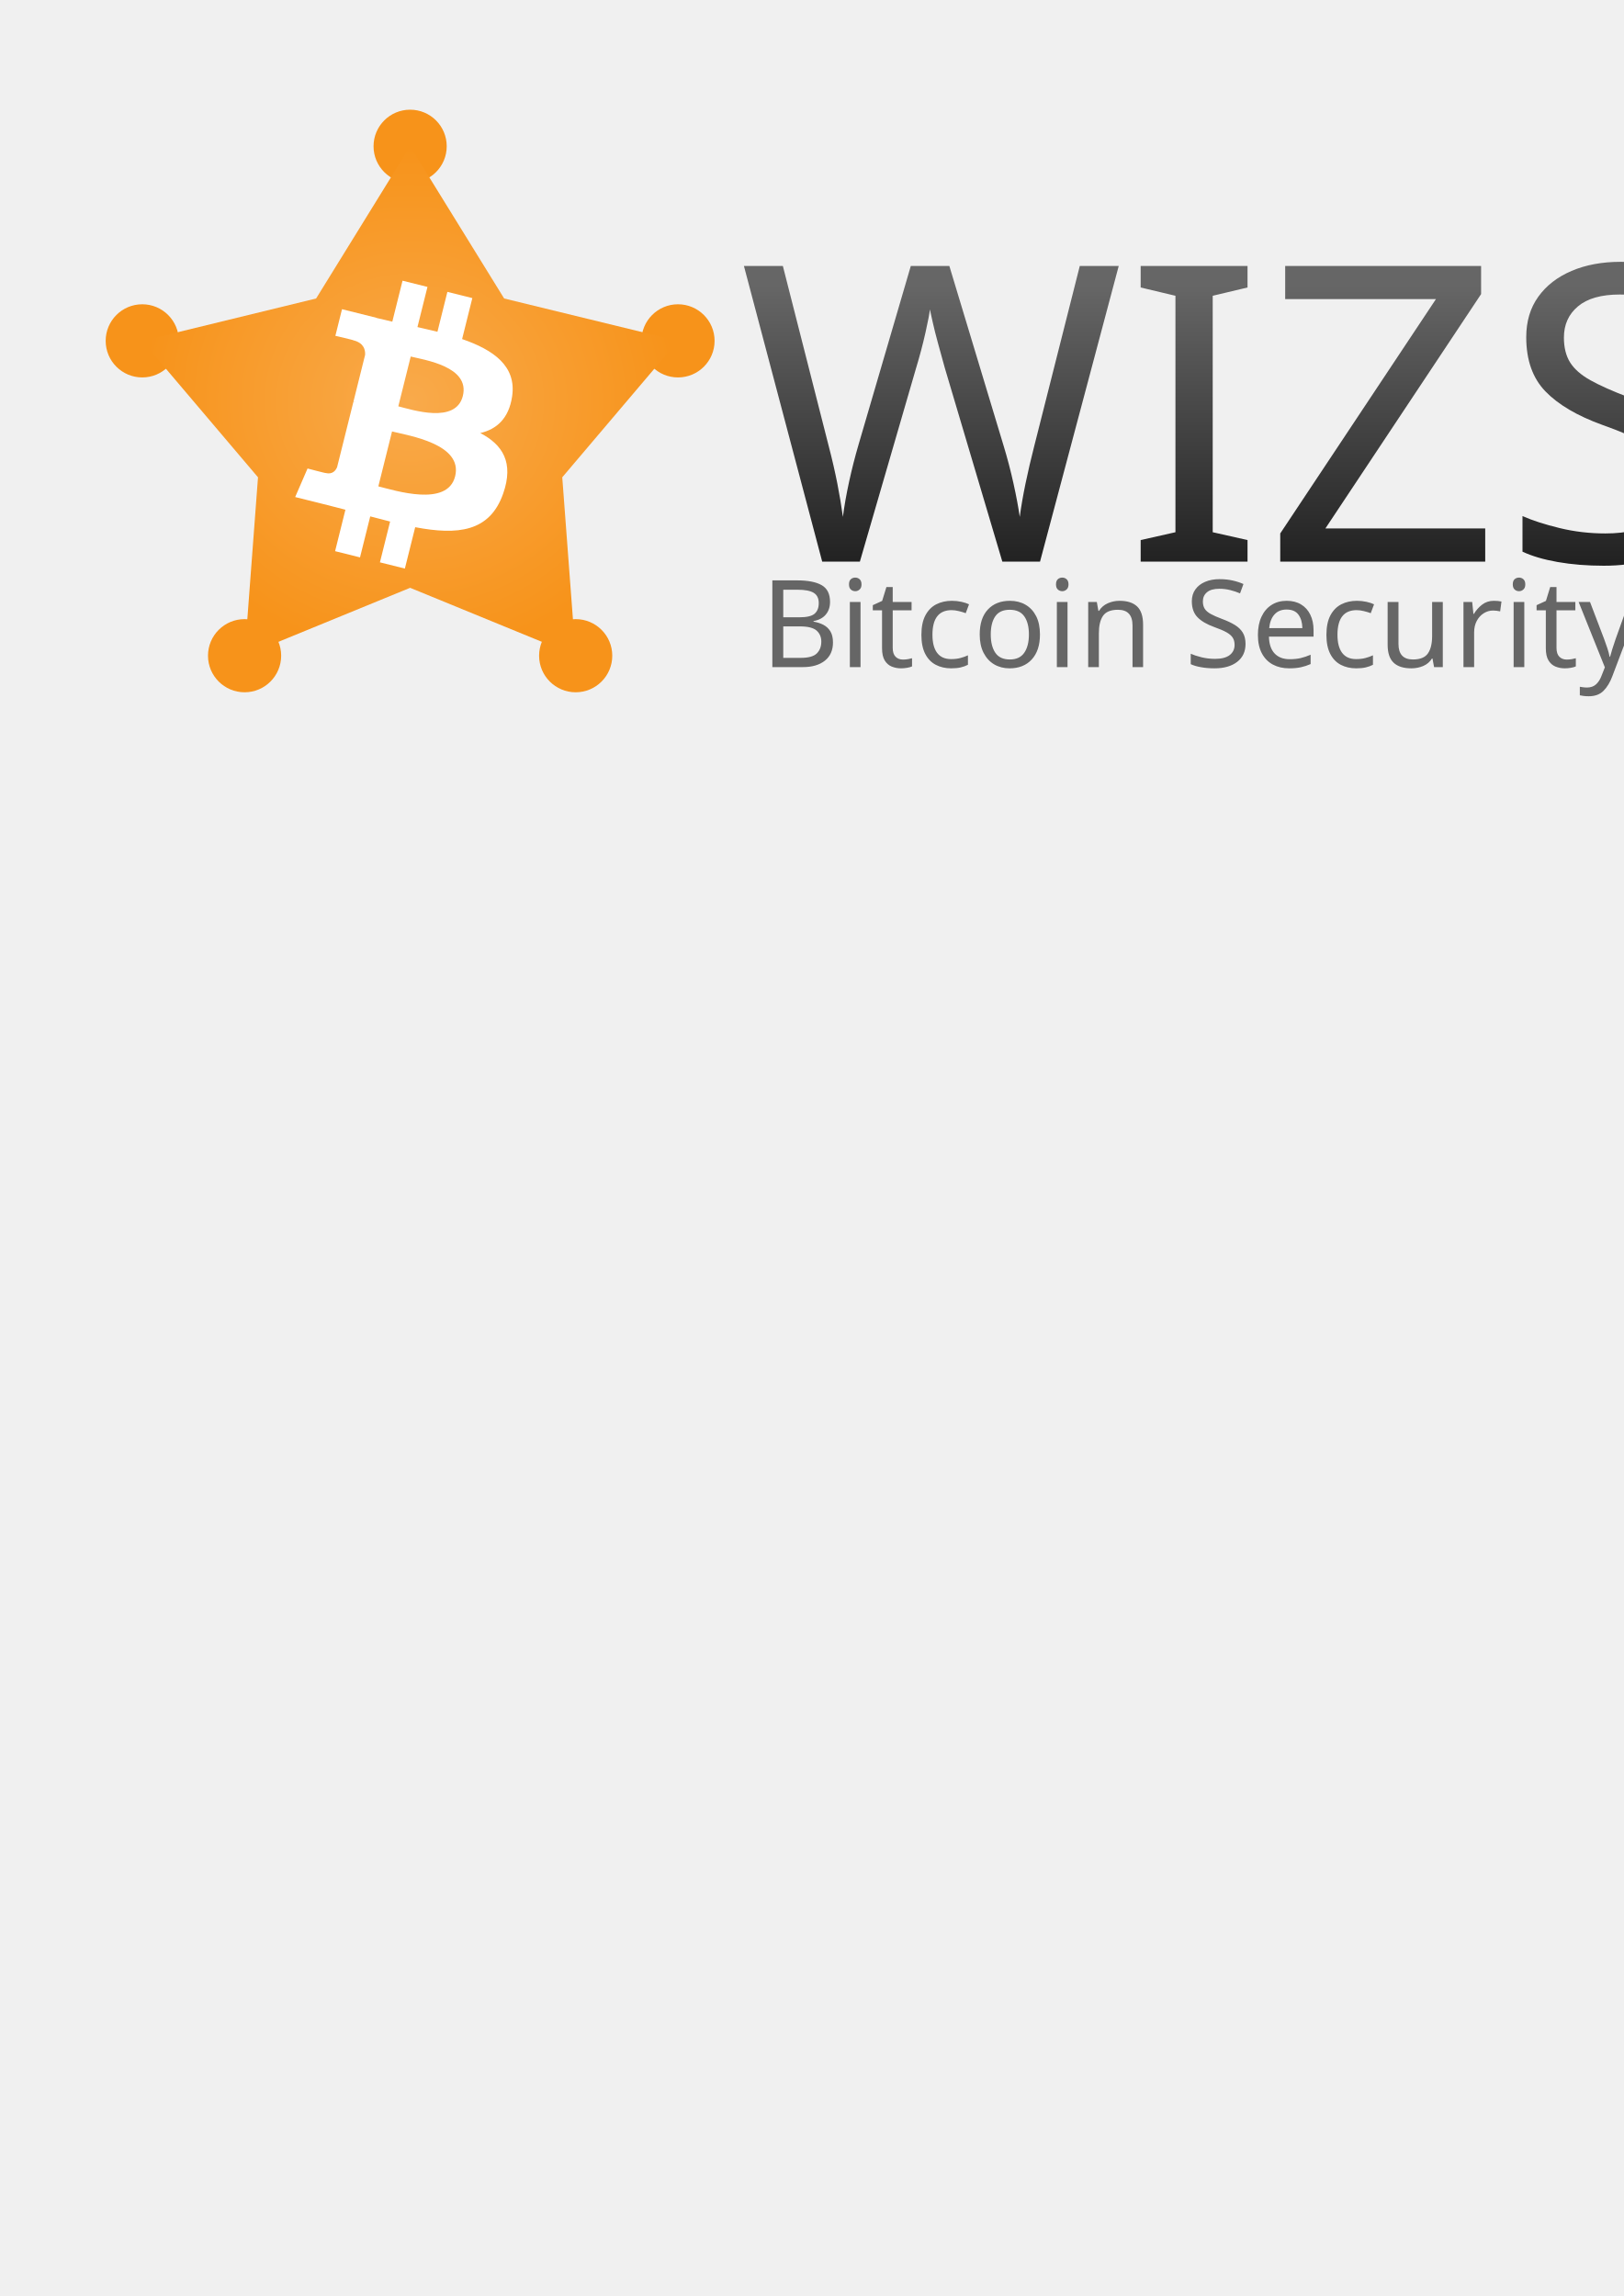
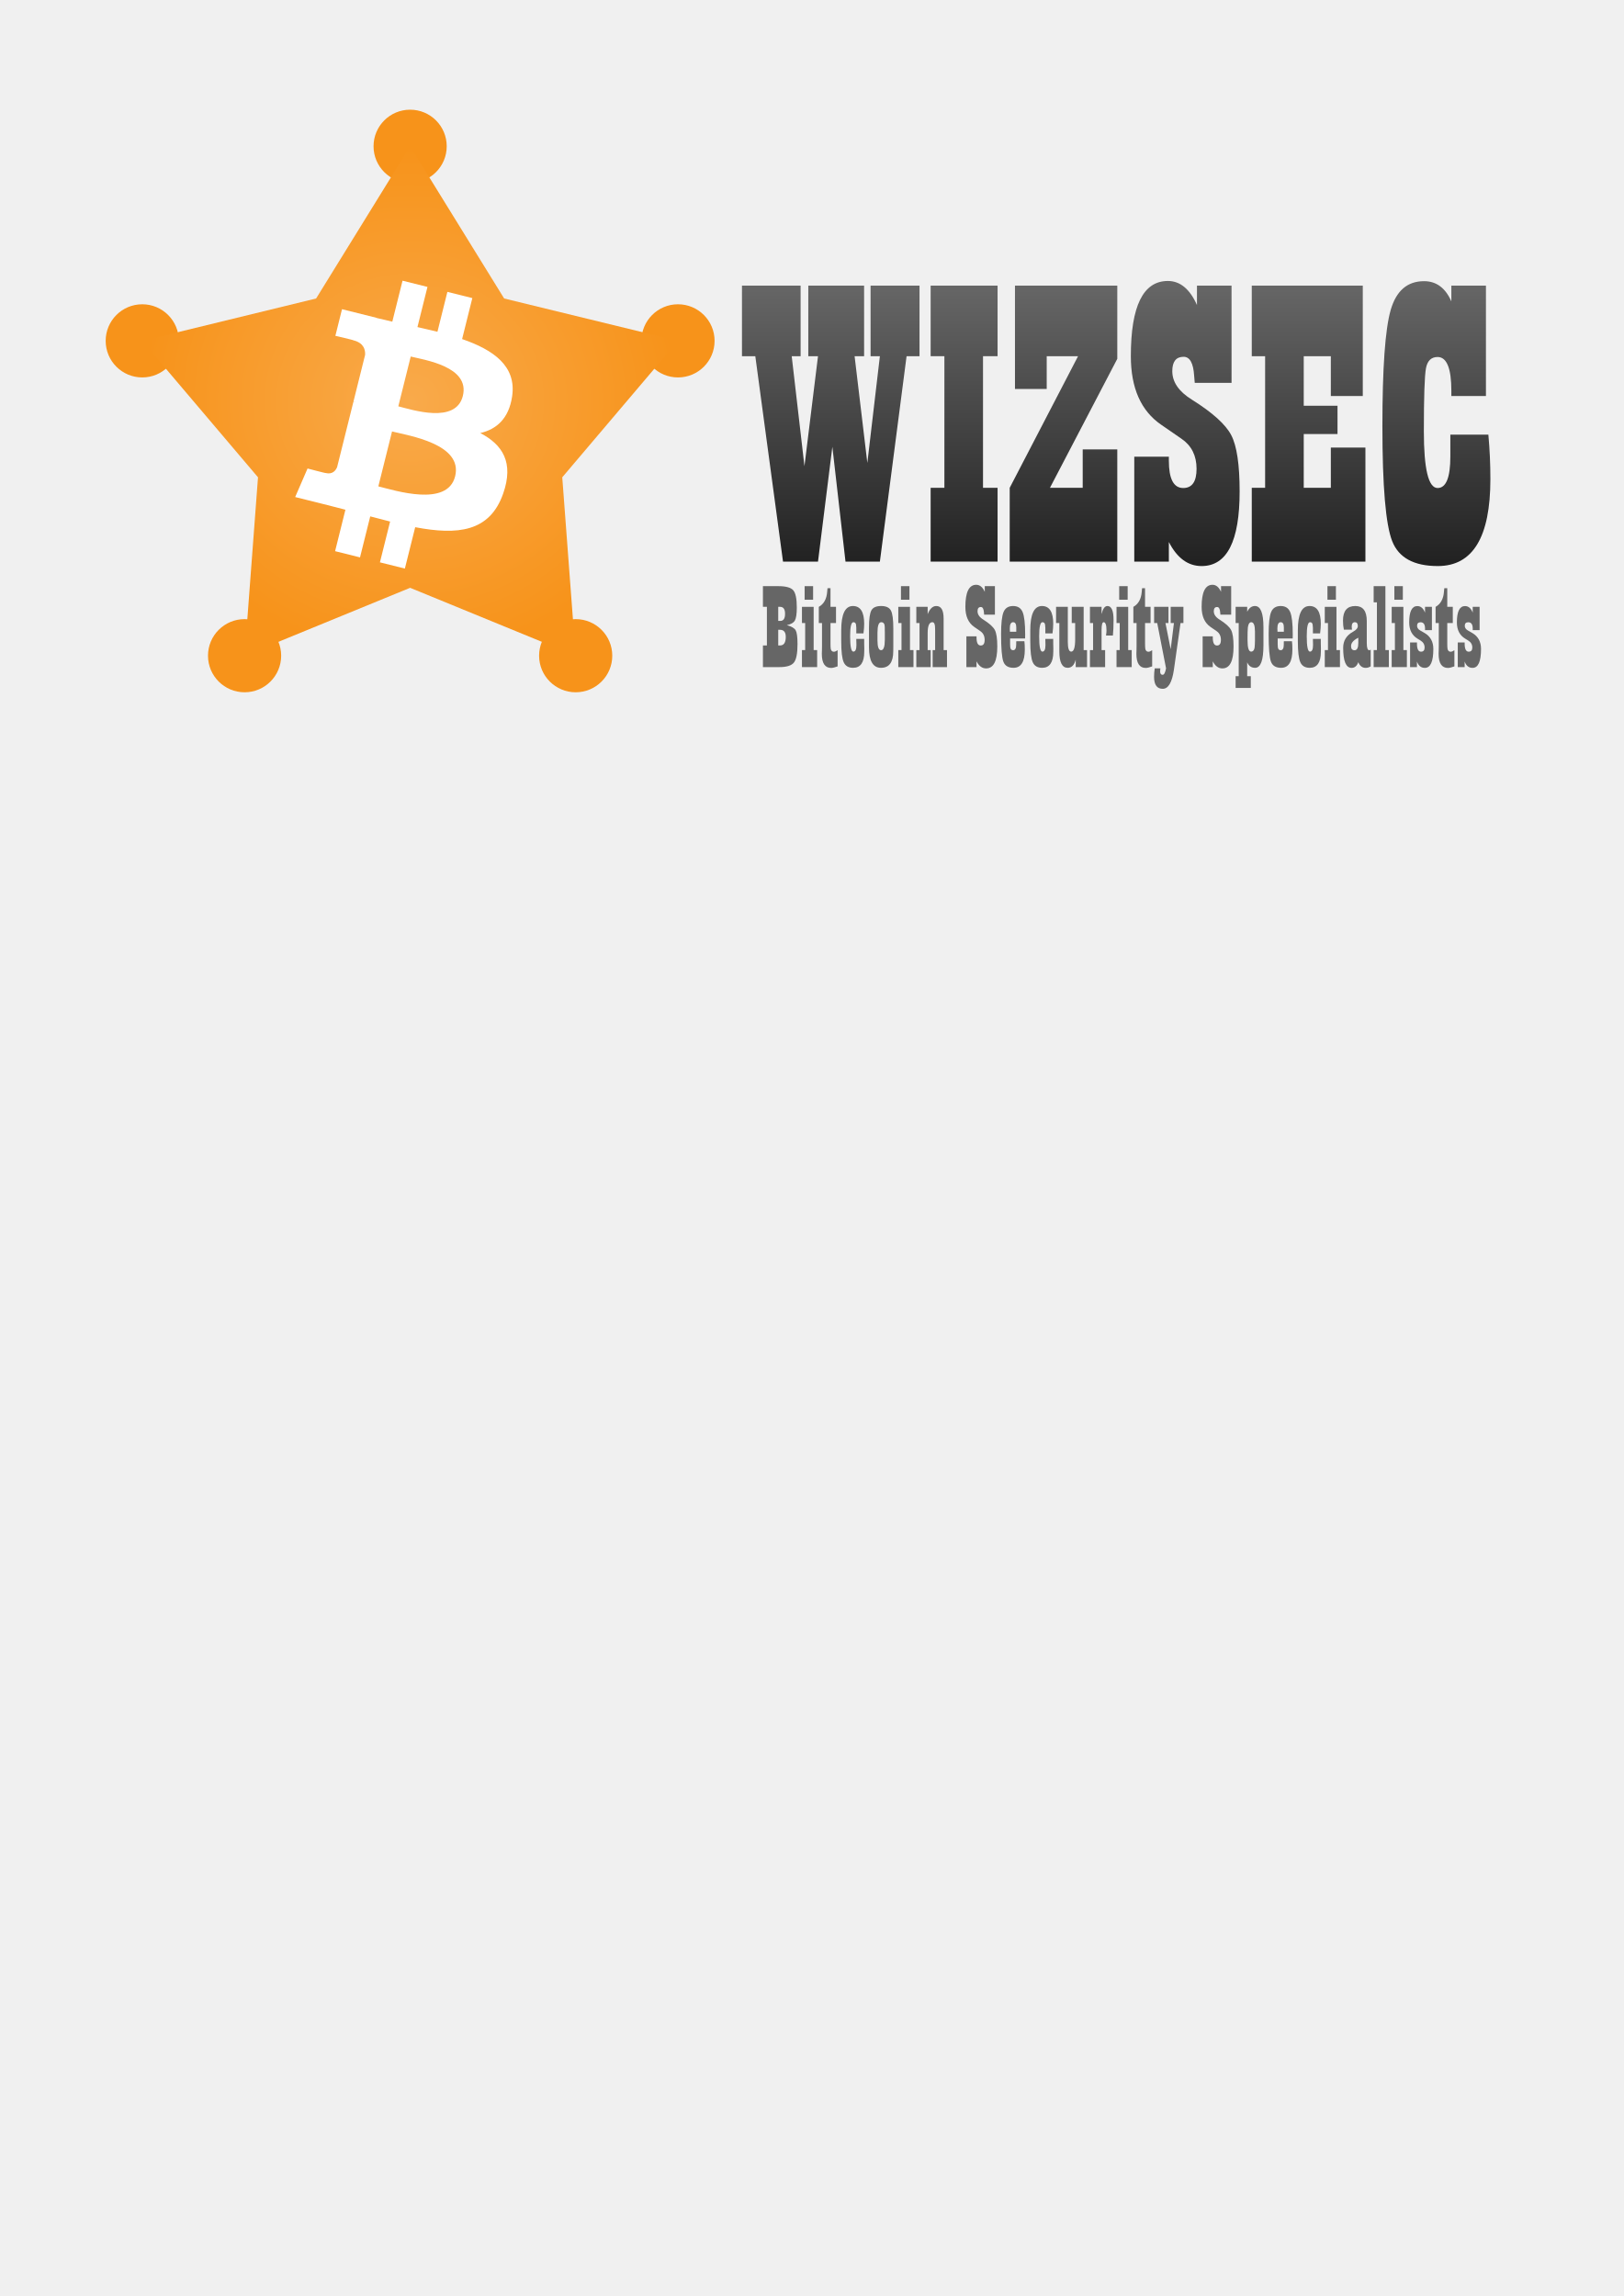
<svg xmlns="http://www.w3.org/2000/svg" xmlns:xlink="http://www.w3.org/1999/xlink" width="744.094" height="1052.362" id="svg3133" version="1.1">
  <defs id="defs3135">
    <linearGradient gradientTransform="matrix(0.3163191,0,0,0.3163191,363.9372,-429.7484)" xlink:href="#linearGradient3944" id="linearGradient3958" x1="0" y1="1772.362" x2="0" y2="2172.362" gradientUnits="userSpaceOnUse" />
    <linearGradient id="linearGradient3944">
      <stop style="stop-color:#666666;stop-opacity:1;" offset="0" id="stop3946" />
      <stop style="stop-color:#222222;stop-opacity:1;" offset="1" id="stop3948" />
    </linearGradient>
    <linearGradient xlink:href="#coin-gradient" id="linearGradient3826" gradientUnits="userSpaceOnUse" gradientTransform="matrix(6.168757,0,0,6.169477,-197.3934,854.9521)" x1="0" y1="-0.001" x2="0" y2="63.996" />
    <linearGradient y2="63.996" x2="0" y1="-0.001" x1="0" id="coin-gradient" gradientTransform="scale(0.9999417,1.000058)" gradientUnits="userSpaceOnUse">
      <stop id="stop12" style="stop-color:#f9aa4b" offset="0%" />
      <stop id="stop14" style="stop-color:#f7931a" offset="100%" />
    </linearGradient>
    <linearGradient gradientUnits="userSpaceOnUse" gradientTransform="scale(0.9999417,1.000058)" id="linearGradient3870" x1="0" y1="-0.001" x2="0" y2="63.996">
      <stop offset="0" style="stop-color:#f7931a;stop-opacity:1;" id="stop3872" />
      <stop offset="100%" style="stop-color:#f7931a" id="stop3874" />
    </linearGradient>
    <radialGradient xlink:href="#coin-gradient" id="radialGradient3862" cx="250" cy="295.678" fx="250" fy="295.678" r="66.574" gradientTransform="matrix(1,0,0,0.9510565,0,14.4715)" gradientUnits="userSpaceOnUse" spreadMethod="pad" />
    <radialGradient xlink:href="#linearGradient3870" id="radialGradient3250" gradientUnits="userSpaceOnUse" spreadMethod="pad" cx="230" cy="722.362" fx="230" fy="722.362" r="70" />
  </defs>
  <g id="layer1">
    <g id="g4005" transform="matrix(0.3163191,0,0,0.3163191,187.9508,-136.766)">
      <path id="path3818" d="M 191.482,1100.119 C 165.116,1205.876 58.001,1270.238 -47.768,1243.866 -153.495,1217.499 -217.857,1110.378 -191.478,1004.627 -165.123,898.858 -58.009,834.489 47.73,860.856 153.493,887.223 217.849,994.356 191.482,1100.119 z" style="fill:url(#linearGradient3826)" />
      <path transform="matrix(0.7571532,0,0,0.7571532,-174.1453,97.37389)" d="m 300,722.362 c 0,38.66 -31.34,70 -70,70 -38.66,0 -70,-31.34 -70,-70 0,-38.66 31.34,-70 70,-70 38.66,0 70,31.34 70,70 z" id="path3828" style="fill:url(#radialGradient3250);fill-opacity:1;stroke:none" />
      <use height="1052.362" width="744.094" transform="translate(388.0781,281.9553)" id="use3838" xlink:href="#path3828" y="0" x="0" />
      <use height="1052.362" width="744.094" transform="translate(-148.2327,456.2132)" id="use3840" xlink:href="#use3838" y="0" x="0" />
      <use height="1052.362" width="744.094" transform="translate(-479.6909,-1.2455995e-5)" id="use3842" xlink:href="#use3840" y="0" x="0" />
      <use height="1052.362" width="744.094" transform="translate(-148.2326,-456.2132)" id="use3844" xlink:href="#use3842" y="0" x="0" />
      <path transform="matrix(5.829278,0,0,5.829278,-1457.32,-710.1911)" d="m 250,232.362 23.367,37.837 43.206,10.531 -28.765,33.916 3.336,44.346 L 250,342.117 l -41.145,16.876 3.336,-44.346 -28.765,-33.916 43.206,-10.531 z" id="path2987" style="fill:url(#radialGradient3862);fill-opacity:1;fill-rule:evenodd;stroke:none" />
      <path id="path3820" d="M 147.752,1006.787 C 154.309,962.957 120.938,939.396 75.307,923.678 L 90.109,864.306 53.969,855.299 39.558,913.107 c -9.501,-2.367 -19.259,-4.601 -28.955,-6.814 l 14.514,-58.188 -36.119,-9.007 -14.812,59.352 c -7.864,-1.791 -15.584,-3.562 -23.078,-5.425 l 0.041,-0.185 -49.84,-12.445 -9.614,38.6 c 0,0 26.814,6.145 26.248,6.526 14.637,3.654 17.283,13.34 16.84,21.019 l -16.861,67.638 c 1.009,0.257 2.316,0.628 3.757,1.204 -1.204,-0.298 -2.491,-0.628 -3.819,-0.947 l -23.634,94.751 c -1.791,4.447 -6.33,11.117 -16.562,8.585 0.36,0.525 -26.269,-6.557 -26.269,-6.557 l -17.941,41.369 47.03,11.724 c 8.749,2.192 17.324,4.488 25.764,6.649 l -14.956,60.051 36.099,9.007 14.812,-59.413 c 9.861,2.676 19.434,5.147 28.801,7.473 l -14.761,59.135 36.14,9.007 14.956,-59.938 c 61.626,11.662 107.967,6.958 127.473,-48.78 15.718,-44.879 -0.782,-70.767 -33.206,-87.648 23.613,-5.445 41.4,-20.978 46.145,-53.062 z m -82.573,115.79 c -11.168,44.879 -86.732,20.618 -111.23,14.534 l 19.846,-79.557 c 24.498,6.114 103.057,18.219 91.384,65.023 z M 76.357,1006.138 c -10.19,40.824 -73.083,20.082 -93.484,14.997 L 0.866,948.979 C 21.267,954.064 86.97,963.554 76.357,1006.138 z" style="fill:#ffffff" />
    </g>
-     <text xml:space="preserve" style="font-size:189.791px;font-style:normal;font-variant:normal;font-weight:normal;font-stretch:normal;line-height:125%;letter-spacing:0px;word-spacing:0px;fill:url(#linearGradient3958);fill-opacity:1;stroke:none;font-family:Playbill;-inkscape-font-specification:Playbill" x="338.632" y="257.411" id="text3146">
-       <tspan id="tspan3148" x="338.632" y="257.411" style="fill:url(#linearGradient3958);fill-opacity:1">WIZSEC</tspan>
-     </text>
-     <text xml:space="preserve" style="font-size:55.672px;font-style:normal;font-variant:normal;font-weight:normal;font-stretch:normal;line-height:125%;letter-spacing:0px;word-spacing:0px;fill:#666666;fill-opacity:1;stroke:none;font-family:Playbill;-inkscape-font-specification:Playbill" x="348.541" y="305.763" id="text3150">
-       <tspan id="tspan3152" x="348.541" y="305.763" dx="0 0 0 0 0 0 0 0 -9.49 0 0 0 0 0 0 0 0 -9.49">Bitcoin Security Specialists</tspan>
-     </text>
+     <g style="font-size:189.791px;font-style:normal;font-variant:normal;font-weight:normal;font-stretch:normal;line-height:125%;letter-spacing:0px;word-spacing:0px;fill:url(#linearGradient3958);fill-opacity:1;stroke:none;font-family:Playbill;-inkscape-font-specification:Playbill" id="text3146">
+       <path d="m 421.387,130.915 0,32.342 -5.931,0 -12.233,94.154 -15.754,0 -6.024,-52.637 -6.58,52.637 -16.032,0 -12.696,-94.154 -6.116,0 0,-32.342 26.875,0 0,32.342 -4.078,0 5.838,50.413 6.209,-50.413 -4.448,0 0,-32.342 25.577,0 0,32.342 -4.356,0 5.838,48.931 5.746,-48.931 -4.263,0 0,-32.342 z" style="" id="path3009" />
+       <path d="m 457.159,130.915 0,32.342 -6.672,0 0,60.329 6.672,0 0,33.825 -30.674,0 0,-33.825 6.302,0 0,-60.329 -6.302,0 0,-32.342 z" style="" id="path3011" />
+       <path d="m 512.02,130.915 0,33.547 -30.86,59.124 15.013,0 0,-17.608 15.847,0 0,51.433 -49.301,0 0,-33.825 31.323,-60.329 -14.364,0 0,15.013 -14.549,0 0,-47.355 z" style="" id="path3013" />
+       <path d="m 564.38,130.915 0,44.575 -16.866,0 -0.278,-3.336 c -0.371,-5.746 -1.977,-8.618 -4.819,-8.618 -3.46,9e-5 -5.19,2.193 -5.19,6.58 -2e-5,5.004 2.996,9.36 8.989,13.067 9.452,5.931 15.461,11.352 18.025,16.264 2.564,4.912 3.846,13.515 3.846,25.809 -5e-5,22.797 -5.807,34.196 -17.422,34.196 -6.24,0 -11.244,-3.676 -15.013,-11.028 l 0,8.989 -15.847,0 0,-48.097 15.847,0 0,1.853 c -2e-5,8.34 2.193,12.511 6.58,12.511 4.078,4e-5 6.116,-2.935 6.116,-8.804 -4e-5,-6.054 -2.317,-10.657 -6.95,-13.808 l -9.267,-6.394 c -9.267,-6.363 -13.901,-16.835 -13.901,-31.416 -10e-6,-22.982 5.653,-34.474 16.959,-34.474 5.622,1.3e-4 10.07,3.676 13.345,11.028 l 0,-8.896 z" style="" id="path3015" />
+       <path d="m 624.524,130.915 0,50.599 -14.642,0 0,-18.256 -12.418,0 0,22.705 15.476,0 0,12.974 -15.476,0 0,24.651 12.418,0 0,-18.442 15.847,0 0,52.267 -52.081,0 0,-33.825 6.116,0 0,-60.329 -6.116,0 0,-32.342 z" style="" id="path3017" />
+       <path d="m 665.114,138.143 0,-7.228 15.847,0 0,50.599 -15.847,0 0,-2.317 c -4e-5,-10.379 -2.101,-15.569 -6.302,-15.569 -2.904,1e-4 -4.68,1.715 -5.329,5.143 -0.649,3.429 -0.973,13.051 -0.973,28.867 -2e-5,17.361 2.101,26.041 6.302,26.041 3.892,4e-5 5.838,-4.819 5.838,-14.457 l 0,-5.468 0,-4.541 17.422,0 c 0.618,6.734 0.927,13.53 0.927,20.388 -6e-5,26.566 -8.032,39.849 -24.095,39.849 -10.935,0 -17.901,-3.8 -20.897,-11.399 -2.996,-7.599 -4.495,-25.176 -4.495,-52.73 0,-26.689 1.267,-44.436 3.8,-53.24 2.533,-8.804 7.63,-13.206 15.291,-13.206 5.622,1.3e-4 9.792,3.089 12.511,9.267 z" style="" id="path3019" />
+     </g>
+     <g style="font-size:55.672px;font-style:normal;font-variant:normal;font-weight:normal;font-stretch:normal;line-height:125%;letter-spacing:0px;word-spacing:0px;fill:#666666;fill-opacity:1;stroke:none;font-family:Playbill;-inkscape-font-specification:Playbill" id="text3150">
+       <path d="m 349.628,268.657 7.013,0 c 3.479,4e-5 5.767,0.625 6.864,1.876 1.096,1.25 1.645,3.878 1.645,7.883 -2e-5,2.954 -0.295,4.952 -0.883,5.994 -0.589,1.042 -1.817,1.744 -3.683,2.107 2.138,0.598 3.489,1.391 4.05,2.379 0.562,0.988 0.843,3.094 0.843,6.32 -2e-5,4.241 -0.548,7.059 -1.645,8.454 -1.096,1.395 -3.312,2.093 -6.646,2.093 l -7.557,0 0,-9.922 1.821,0 0,-17.697 -1.821,0 z m 7.013,9.487 0,6.443 0.979,0 c 1.432,2e-5 2.147,-1.087 2.148,-3.262 -10e-6,-2.12 -0.761,-3.18 -2.283,-3.18 z m 0,10.52 0,7.176 0.843,0 c 1.74,1e-5 2.61,-1.305 2.61,-3.914 -2e-5,-2.175 -0.879,-3.262 -2.637,-3.262 z" style="" id="path3022" />
+       <path d="m 372.87,278.144 0,19.817 1.604,0 0,7.802 -6.959,0 0,-7.802 1.468,0 0,-12.396 -1.468,0 0,-7.421 z m -0.245,-9.487 0,6.225 -3.887,0 0,-6.225 z" style="" id="path3024" />
+       <path d="m 383.119,278.144 0,7.421 -2.528,0 0,9.433 0.027,1.386 c 0,1.559 0.516,2.338 1.549,2.338 0.453,1e-5 1.015,-0.236 1.685,-0.707 l 0,7.421 c -1.287,0.471 -2.265,0.707 -2.936,0.707 -2.863,0 -4.295,-2.157 -4.295,-6.47 l 0.054,-1.767 0.027,-1.794 0,-10.547 -1.468,0 0,-7.421 c 2.302,-1.287 3.579,-3.579 3.833,-6.877 l 0.109,-1.196 c -10e-6,-0.054 0.018,-0.208 0.054,-0.462 l 1.359,0 0,8.536 z" style="" id="path3026" />
+       <path d="m 396.004,292.823 0.027,0.761 0,1.305 0.054,2.392 -0.027,1.441 c -1e-5,4.911 -1.704,7.367 -5.111,7.367 -2.102,0 -3.534,-0.847 -4.295,-2.542 -0.761,-1.694 -1.142,-4.898 -1.142,-9.609 l 0,-5.029 c -10e-6,-7.43 1.785,-11.145 5.355,-11.145 3.443,3e-5 5.165,2.718 5.165,8.155 -2e-5,1.214 -0.109,2.682 -0.326,4.404 l -3.289,0 0,-0.924 0,-1.006 0,-0.68 -0.136,-1.495 c -0.145,-0.689 -0.544,-1.033 -1.196,-1.033 -0.997,2e-5 -1.495,2.148 -1.495,6.443 -1e-5,4.694 0.489,7.041 1.468,7.041 0.942,10e-6 1.414,-1.006 1.414,-3.017 l -0.027,-1.25 -0.027,-0.951 0,-0.625 z" style="" id="path3028" />
+       <path d="m 398.233,296.684 0,-8.943 c 0,-4.005 0.367,-6.669 1.101,-7.992 0.734,-1.323 2.225,-1.984 4.472,-1.984 2.229,3e-5 3.715,0.68 4.458,2.039 0.743,1.359 1.115,4.096 1.115,8.209 l 0,8.318 -0.027,2.175 c -10e-6,5.056 -1.876,7.584 -5.627,7.584 -3.661,0 -5.491,-3.135 -5.491,-9.406 z m 7.258,-3.507 0,-3.371 -0.027,-1.223 0,-1.115 c -10e-6,-1.522 -0.544,-2.283 -1.631,-2.283 -1.142,2e-5 -1.713,1.613 -1.713,4.839 l 0,3.534 c -1e-5,2.972 0.553,4.458 1.658,4.458 1.142,1e-5 1.713,-1.613 1.713,-4.839 z" style="" id="path3030" />
+       <path d="m 417.017,278.144 0,19.817 1.604,0 0,7.802 -6.959,0 0,-7.802 1.468,0 0,-12.396 -1.468,0 0,-7.421 z m -0.245,-9.487 0,6.225 -3.887,0 0,-6.225 z" style="" id="path3032" />
+       <path d="m 433.979,297.961 0,7.802 -6.578,0 0,-7.802 1.142,0 0,-7.91 0,-0.979 -0.027,-1.223 c -10e-6,-1.776 -0.417,-2.664 -1.25,-2.664 -1.432,2e-5 -2.148,1.685 -2.148,5.056 l 0,7.72 1.386,0 0,7.802 -6.578,0 0,-7.802 1.468,0 0,-12.396 -1.468,0 0,-7.421 5.192,0 0,3.371 c 0.979,-2.501 2.302,-3.751 3.969,-3.751 2.229,3e-5 3.344,1.912 3.344,5.736 l 0,2.066 0,12.396 z" style="" id="path3034" />
+       <path d="m 455.941,268.657 0,13.075 -4.947,0 -0.082,-0.979 c -0.109,-1.685 -0.58,-2.528 -1.414,-2.528 -1.015,3e-5 -1.522,0.643 -1.522,1.93 0,1.468 0.879,2.746 2.637,3.833 2.773,1.74 4.535,3.33 5.287,4.771 0.752,1.441 1.128,3.964 1.128,7.571 -2e-5,6.687 -1.704,10.031 -5.111,10.031 -1.83,0 -3.298,-1.078 -4.404,-3.235 l 0,2.637 -4.648,0 0,-14.108 4.648,0 0,0.544 c 0,2.447 0.643,3.67 1.93,3.67 1.196,1e-5 1.794,-0.861 1.794,-2.582 -1e-5,-1.776 -0.68,-3.126 -2.039,-4.05 l -2.718,-1.876 c -2.718,-1.867 -4.078,-4.938 -4.078,-9.215 0,-6.742 1.658,-10.112 4.975,-10.112 1.649,3e-5 2.954,1.078 3.914,3.235 l 0,-2.61 z" style="" id="path3036" />
+       <path d="m 469.452,293.911 c 0.127,1.051 0.19,2.311 0.19,3.779 -1e-5,5.6 -1.722,8.4 -5.165,8.4 -2.41,0 -3.964,-0.942 -4.662,-2.827 -0.698,-1.885 -1.047,-6.098 -1.047,-12.64 0,-4.984 0.385,-8.373 1.155,-10.167 0.77,-1.794 2.225,-2.691 4.363,-2.691 2.12,3e-5 3.57,0.924 4.349,2.773 0.779,1.849 1.169,5.265 1.169,10.248 l -0.027,1.848 -6.877,0 0,2.746 0.082,1.332 c 0.127,0.906 0.58,1.341 1.359,1.305 0.906,-0.036 1.359,-0.906 1.359,-2.61 l 0,-0.897 0.027,-0.598 z m -6.633,-4.349 2.909,0 0,-1.984 c -1e-5,-1.595 -0.48,-2.392 -1.441,-2.392 -1.015,2e-5 -1.522,0.961 -1.522,2.881 -10e-6,0.399 0.018,0.897 0.054,1.495 z" style="" id="path3038" />
+       <path d="m 482.636,292.823 0.027,0.761 0,1.305 0.054,2.392 -0.027,1.441 c -10e-6,4.911 -1.704,7.367 -5.111,7.367 -2.102,0 -3.534,-0.847 -4.295,-2.542 -0.761,-1.694 -1.142,-4.898 -1.142,-9.609 l 0,-5.029 c 0,-7.43 1.785,-11.145 5.355,-11.145 3.443,3e-5 5.165,2.718 5.165,8.155 -10e-6,1.214 -0.109,2.682 -0.326,4.404 l -3.289,0 0,-0.924 0,-1.006 0,-0.68 -0.136,-1.495 c -0.145,-0.689 -0.544,-1.033 -1.196,-1.033 -0.997,2e-5 -1.495,2.148 -1.495,6.443 0,4.694 0.489,7.041 1.468,7.041 0.942,10e-6 1.414,-1.006 1.414,-3.017 l -0.027,-1.25 -0.027,-0.951 0,-0.625 z" style="" id="path3040" />
+       <path d="m 496.608,278.144 0,19.817 1.549,0 0,7.802 -5.192,0 0,-3.398 c -0.652,2.483 -1.876,3.724 -3.67,3.724 -2.555,0 -3.833,-2.501 -3.833,-7.503 l 0,-13.021 -1.495,0 0,-7.421 5.382,0 0,16.093 c 0,2.954 0.516,4.431 1.549,4.431 1.214,10e-6 1.821,-1.903 1.821,-5.709 l 0,-1.441 0,-5.953 -1.577,0 0,-7.421 z" style="" id="path3042" />
+       <path d="m 499.489,278.144 5.328,0 0,3.344 c 0.58,-2.483 1.477,-3.724 2.691,-3.724 1.867,3e-5 2.8,2.138 2.8,6.415 -10e-6,2.809 -0.1,5.183 -0.299,7.122 l -3.153,0 c 0.145,-1.051 0.217,-1.794 0.217,-2.229 0,-2.591 -0.435,-3.887 -1.305,-3.887 -0.634,2e-5 -0.951,1.178 -0.951,3.534 l 0,9.242 1.631,0 0,7.802 -6.959,0 0,-7.802 1.441,0 0,-12.396 -1.441,0 z" style="" id="path3044" />
+       <path d="m 517.023,278.144 0,19.817 1.604,0 0,7.802 -6.959,0 0,-7.802 1.468,0 0,-12.396 -1.468,0 0,-7.421 z m -0.245,-9.487 0,6.225 -3.887,0 0,-6.225 z" style="" id="path3046" />
+       <path d="m 527.271,278.144 0,7.421 -2.528,0 0,9.433 0.027,1.386 c 0,1.559 0.516,2.338 1.549,2.338 0.453,1e-5 1.015,-0.236 1.685,-0.707 l 0,7.421 c -1.287,0.471 -2.265,0.707 -2.936,0.707 -2.863,0 -4.295,-2.157 -4.295,-6.47 l 0.054,-1.767 0.027,-1.794 0,-10.547 -1.468,0 0,-7.421 c 2.302,-1.287 3.579,-3.579 3.833,-6.877 l 0.109,-1.196 c -10e-6,-0.054 0.018,-0.208 0.054,-0.462 l 1.359,0 0,8.536 z" style="" id="path3048" />
+       <path d="m 542.331,278.144 0,7.421 -1.332,0 -3.017,21.312 c -0.852,5.89 -2.564,8.835 -5.138,8.835 -2.646,-10e-6 -3.969,-1.83 -3.969,-5.491 0,-1.232 0.1,-2.528 0.299,-3.887 l 2.582,0 c -0.072,0.507 -0.109,0.942 -0.109,1.305 0,1.105 0.381,1.658 1.142,1.658 0.689,-10e-6 1.214,-0.988 1.577,-2.963 l -4.05,-20.768 -1.414,0 0,-7.421 6.578,0 0,7.421 -1.386,0 2.392,12.015 1.495,-12.015 -1.495,0 0,-7.421 z" style="" id="path3050" />
+       <path d="m 564.211,268.657 0,13.075 -4.947,0 -0.082,-0.979 c -0.109,-1.685 -0.58,-2.528 -1.414,-2.528 -1.015,3e-5 -1.522,0.643 -1.522,1.93 0,1.468 0.879,2.746 2.637,3.833 2.773,1.74 4.535,3.33 5.287,4.771 0.752,1.441 1.128,3.964 1.128,7.571 -2e-5,6.687 -1.704,10.031 -5.111,10.031 -1.83,0 -3.298,-1.078 -4.404,-3.235 l 0,2.637 -4.648,0 0,-14.108 4.648,0 0,0.544 c 0,2.447 0.643,3.67 1.93,3.67 1.196,1e-5 1.794,-0.861 1.794,-2.582 -10e-6,-1.776 -0.68,-3.126 -2.039,-4.05 l -2.718,-1.876 c -2.718,-1.867 -4.078,-4.938 -4.078,-9.215 0,-6.742 1.658,-10.112 4.975,-10.112 1.649,3e-5 2.954,1.078 3.914,3.235 l 0,-2.61 z" style="" id="path3052" />
+       <path d="m 566.25,278.144 5.301,0 0,2.256 c 0.87,-1.758 2.057,-2.637 3.561,-2.637 2.591,3e-5 3.887,3.235 3.887,9.705 l 0,1.414 0,6.85 c -10e-6,6.905 -1.269,10.357 -3.806,10.357 -1.722,0 -2.936,-0.843 -3.643,-2.528 l 0,6.361 1.658,0 0,5.382 -6.959,0 0,-5.382 1.414,0 0,-24.357 -1.414,0 z m 8.862,15.332 0,-3.996 c -10e-6,-2.863 -0.571,-4.295 -1.713,-4.295 -1.105,2e-5 -1.658,1.513 -1.658,4.54 l -0.027,2.256 0,1.522 c -10e-6,3.443 0.544,5.165 1.631,5.165 1.142,10e-6 1.713,-1.115 1.713,-3.344 z" style="" id="path3054" />
+       <path d="m 592.075,293.911 c 0.127,1.051 0.19,2.311 0.19,3.779 -2e-5,5.6 -1.722,8.4 -5.165,8.4 -2.41,0 -3.964,-0.942 -4.662,-2.827 -0.698,-1.885 -1.047,-6.098 -1.047,-12.64 0,-4.984 0.385,-8.373 1.155,-10.167 0.77,-1.794 2.225,-2.691 4.363,-2.691 2.12,3e-5 3.57,0.924 4.349,2.773 0.779,1.849 1.169,5.265 1.169,10.248 l -0.027,1.848 -6.877,0 0,2.746 0.082,1.332 c 0.127,0.906 0.58,1.341 1.359,1.305 0.906,-0.036 1.359,-0.906 1.359,-2.61 l 0,-0.897 0.027,-0.598 z m -6.633,-4.349 2.909,0 0,-1.984 c -10e-6,-1.595 -0.48,-2.392 -1.441,-2.392 -1.015,2e-5 -1.522,0.961 -1.522,2.881 -1e-5,0.399 0.018,0.897 0.054,1.495 z" style="" id="path3056" />
+       <path d="m 605.259,292.823 0.027,0.761 0,1.305 0.054,2.392 -0.027,1.441 c -10e-6,4.911 -1.704,7.367 -5.111,7.367 -2.102,0 -3.534,-0.847 -4.295,-2.542 -0.761,-1.694 -1.142,-4.898 -1.142,-9.609 l 0,-5.029 c 0,-7.43 1.785,-11.145 5.355,-11.145 3.443,3e-5 5.165,2.718 5.165,8.155 -10e-6,1.214 -0.109,2.682 -0.326,4.404 l -3.289,0 0,-0.924 0,-1.006 0,-0.68 -0.136,-1.495 c -0.145,-0.689 -0.544,-1.033 -1.196,-1.033 -0.997,2e-5 -1.495,2.148 -1.495,6.443 -10e-6,4.694 0.489,7.041 1.468,7.041 0.942,10e-6 1.414,-1.006 1.414,-3.017 l -0.027,-1.25 -0.027,-0.951 0,-0.625 z" style="" id="path3058" />
+       <path d="m 612.462,278.144 0,19.817 1.604,0 0,7.802 -6.959,0 0,-7.802 1.468,0 0,-12.396 -1.468,0 0,-7.421 z m -0.245,-9.487 0,6.225 -3.887,0 0,-6.225 z" style="" id="path3060" />
+       <path d="m 628.147,297.771 0,7.666 c -0.761,0.453 -1.513,0.68 -2.256,0.68 -1.595,0 -2.736,-0.87 -3.425,-2.61 -0.616,1.74 -1.64,2.61 -3.072,2.61 -2.573,0 -3.86,-3.072 -3.86,-9.215 0,-3.226 1.486,-5.663 4.458,-7.312 1.504,-0.816 2.256,-1.694 2.256,-2.637 -10e-6,-1.178 -0.453,-1.767 -1.359,-1.767 -0.961,2e-5 -1.441,0.707 -1.441,2.12 0,0.29 0.045,0.725 0.136,1.305 l -3.724,0 c -0.272,-1.196 -0.408,-2.591 -0.408,-4.186 0,-4.44 1.885,-6.66 5.654,-6.66 3.498,3e-5 5.246,2.293 5.246,6.877 l 0,2.202 0,7.883 c -1e-5,2.211 0.381,3.316 1.142,3.316 0.145,0 0.362,-0.091 0.652,-0.272 z m -5.681,-5.464 c -2.211,1.087 -3.316,2.365 -3.316,3.833 0,1.269 0.535,1.903 1.604,1.903 1.142,0 1.713,-1.115 1.713,-3.344 z" style="" id="path3062" />
+       <path d="m 634.889,297.961 1.577,0 0,7.802 -6.959,0 0,-7.802 1.495,0 0,-21.883 -1.495,0 0,-7.421 5.382,0 z" style="" id="path3064" />
+       <path d="m 643.126,278.144 0,19.817 1.604,0 0,7.802 -6.959,0 0,-7.802 1.468,0 0,-12.396 -1.468,0 0,-7.421 z m -0.245,-9.487 0,6.225 -3.887,0 0,-6.225 z" style="" id="path3066" />
+       <path d="m 656.201,278.144 0,10.683 -3.153,0 0,-0.734 c -10e-6,-1.921 -0.68,-2.881 -2.039,-2.881 -1.069,2e-5 -1.604,0.535 -1.604,1.604 0,0.888 0.471,1.604 1.414,2.148 l 2.039,1.169 c 2.664,1.559 3.996,3.996 3.996,7.312 -10e-6,5.781 -1.296,8.672 -3.887,8.672 -1.722,0 -2.927,-0.97 -3.615,-2.909 l 0,2.555 -3.153,0 0,-11.308 3.153,0 0,0.544 c -1e-5,2.465 0.616,3.697 1.848,3.697 1.105,0 1.658,-0.634 1.658,-1.903 -10e-6,-1.395 -0.634,-2.474 -1.903,-3.235 l -1.332,-0.816 c -2.555,-1.54 -3.833,-4.023 -3.833,-7.448 0,-5.002 1.241,-7.503 3.724,-7.503 1.577,3e-5 2.755,1.006 3.534,3.017 l 0,-2.664 z" style="" id="path3068" />
+       <path d="m 665.77,278.144 0,7.421 -2.528,0 0,9.433 0.027,1.386 c 0,1.559 0.516,2.338 1.549,2.338 0.453,1e-5 1.015,-0.236 1.685,-0.707 l 0,7.421 c -1.287,0.471 -2.265,0.707 -2.936,0.707 -2.863,0 -4.295,-2.157 -4.295,-6.47 l 0.054,-1.767 0.027,-1.794 0,-10.547 -1.468,0 0,-7.421 c 2.302,-1.287 3.579,-3.579 3.833,-6.877 l 0.109,-1.196 c 0,-0.054 0.018,-0.208 0.054,-0.462 l 1.359,0 0,8.536 z" style="" id="path3070" />
+       <path d="m 678.057,278.144 0,10.683 -3.153,0 0,-0.734 c -10e-6,-1.921 -0.68,-2.881 -2.039,-2.881 -1.069,2e-5 -1.604,0.535 -1.604,1.604 -10e-6,0.888 0.471,1.604 1.414,2.148 l 2.039,1.169 c 2.664,1.559 3.996,3.996 3.996,7.312 -10e-6,5.781 -1.296,8.672 -3.887,8.672 -1.722,0 -2.927,-0.97 -3.615,-2.909 l 0,2.555 -3.153,0 0,-11.308 3.153,0 0,0.544 c -1e-5,2.465 0.616,3.697 1.848,3.697 1.105,0 1.658,-0.634 1.658,-1.903 -10e-6,-1.395 -0.634,-2.474 -1.903,-3.235 l -1.332,-0.816 c -2.555,-1.54 -3.833,-4.023 -3.833,-7.448 0,-5.002 1.241,-7.503 3.724,-7.503 1.577,3e-5 2.755,1.006 3.534,3.017 l 0,-2.664 z" style="" id="path3072" />
+     </g>
  </g>
</svg>
